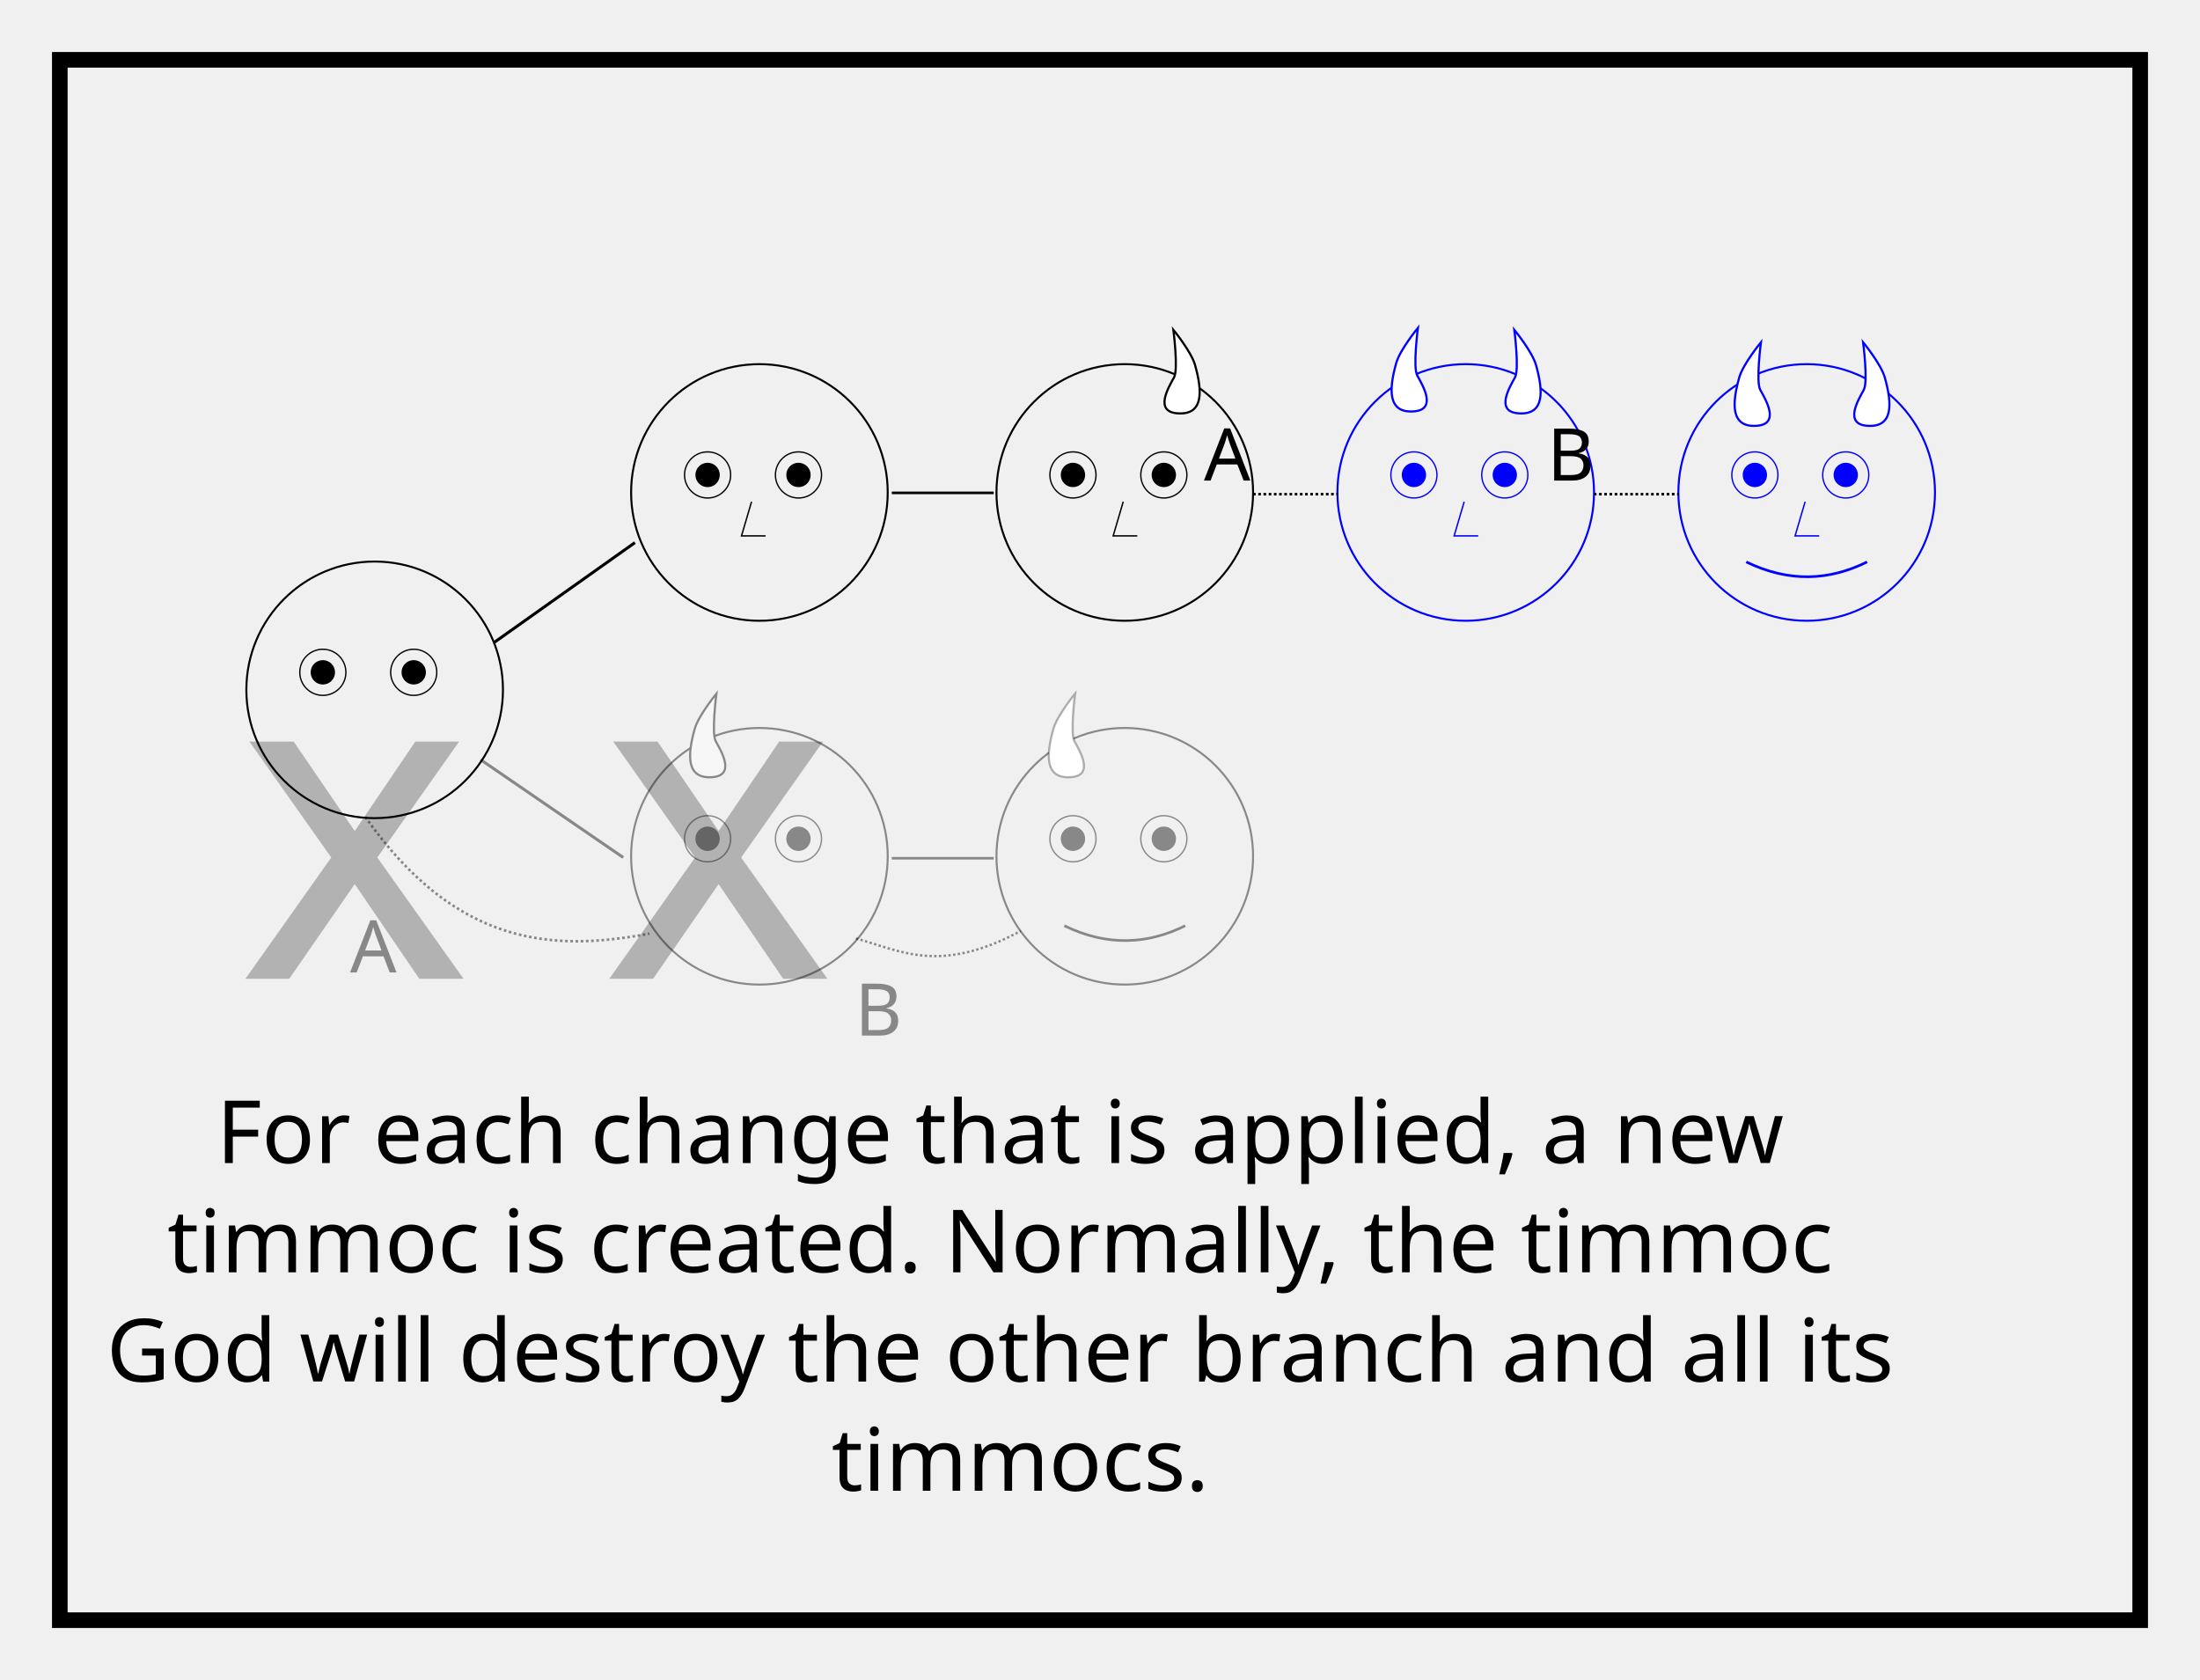
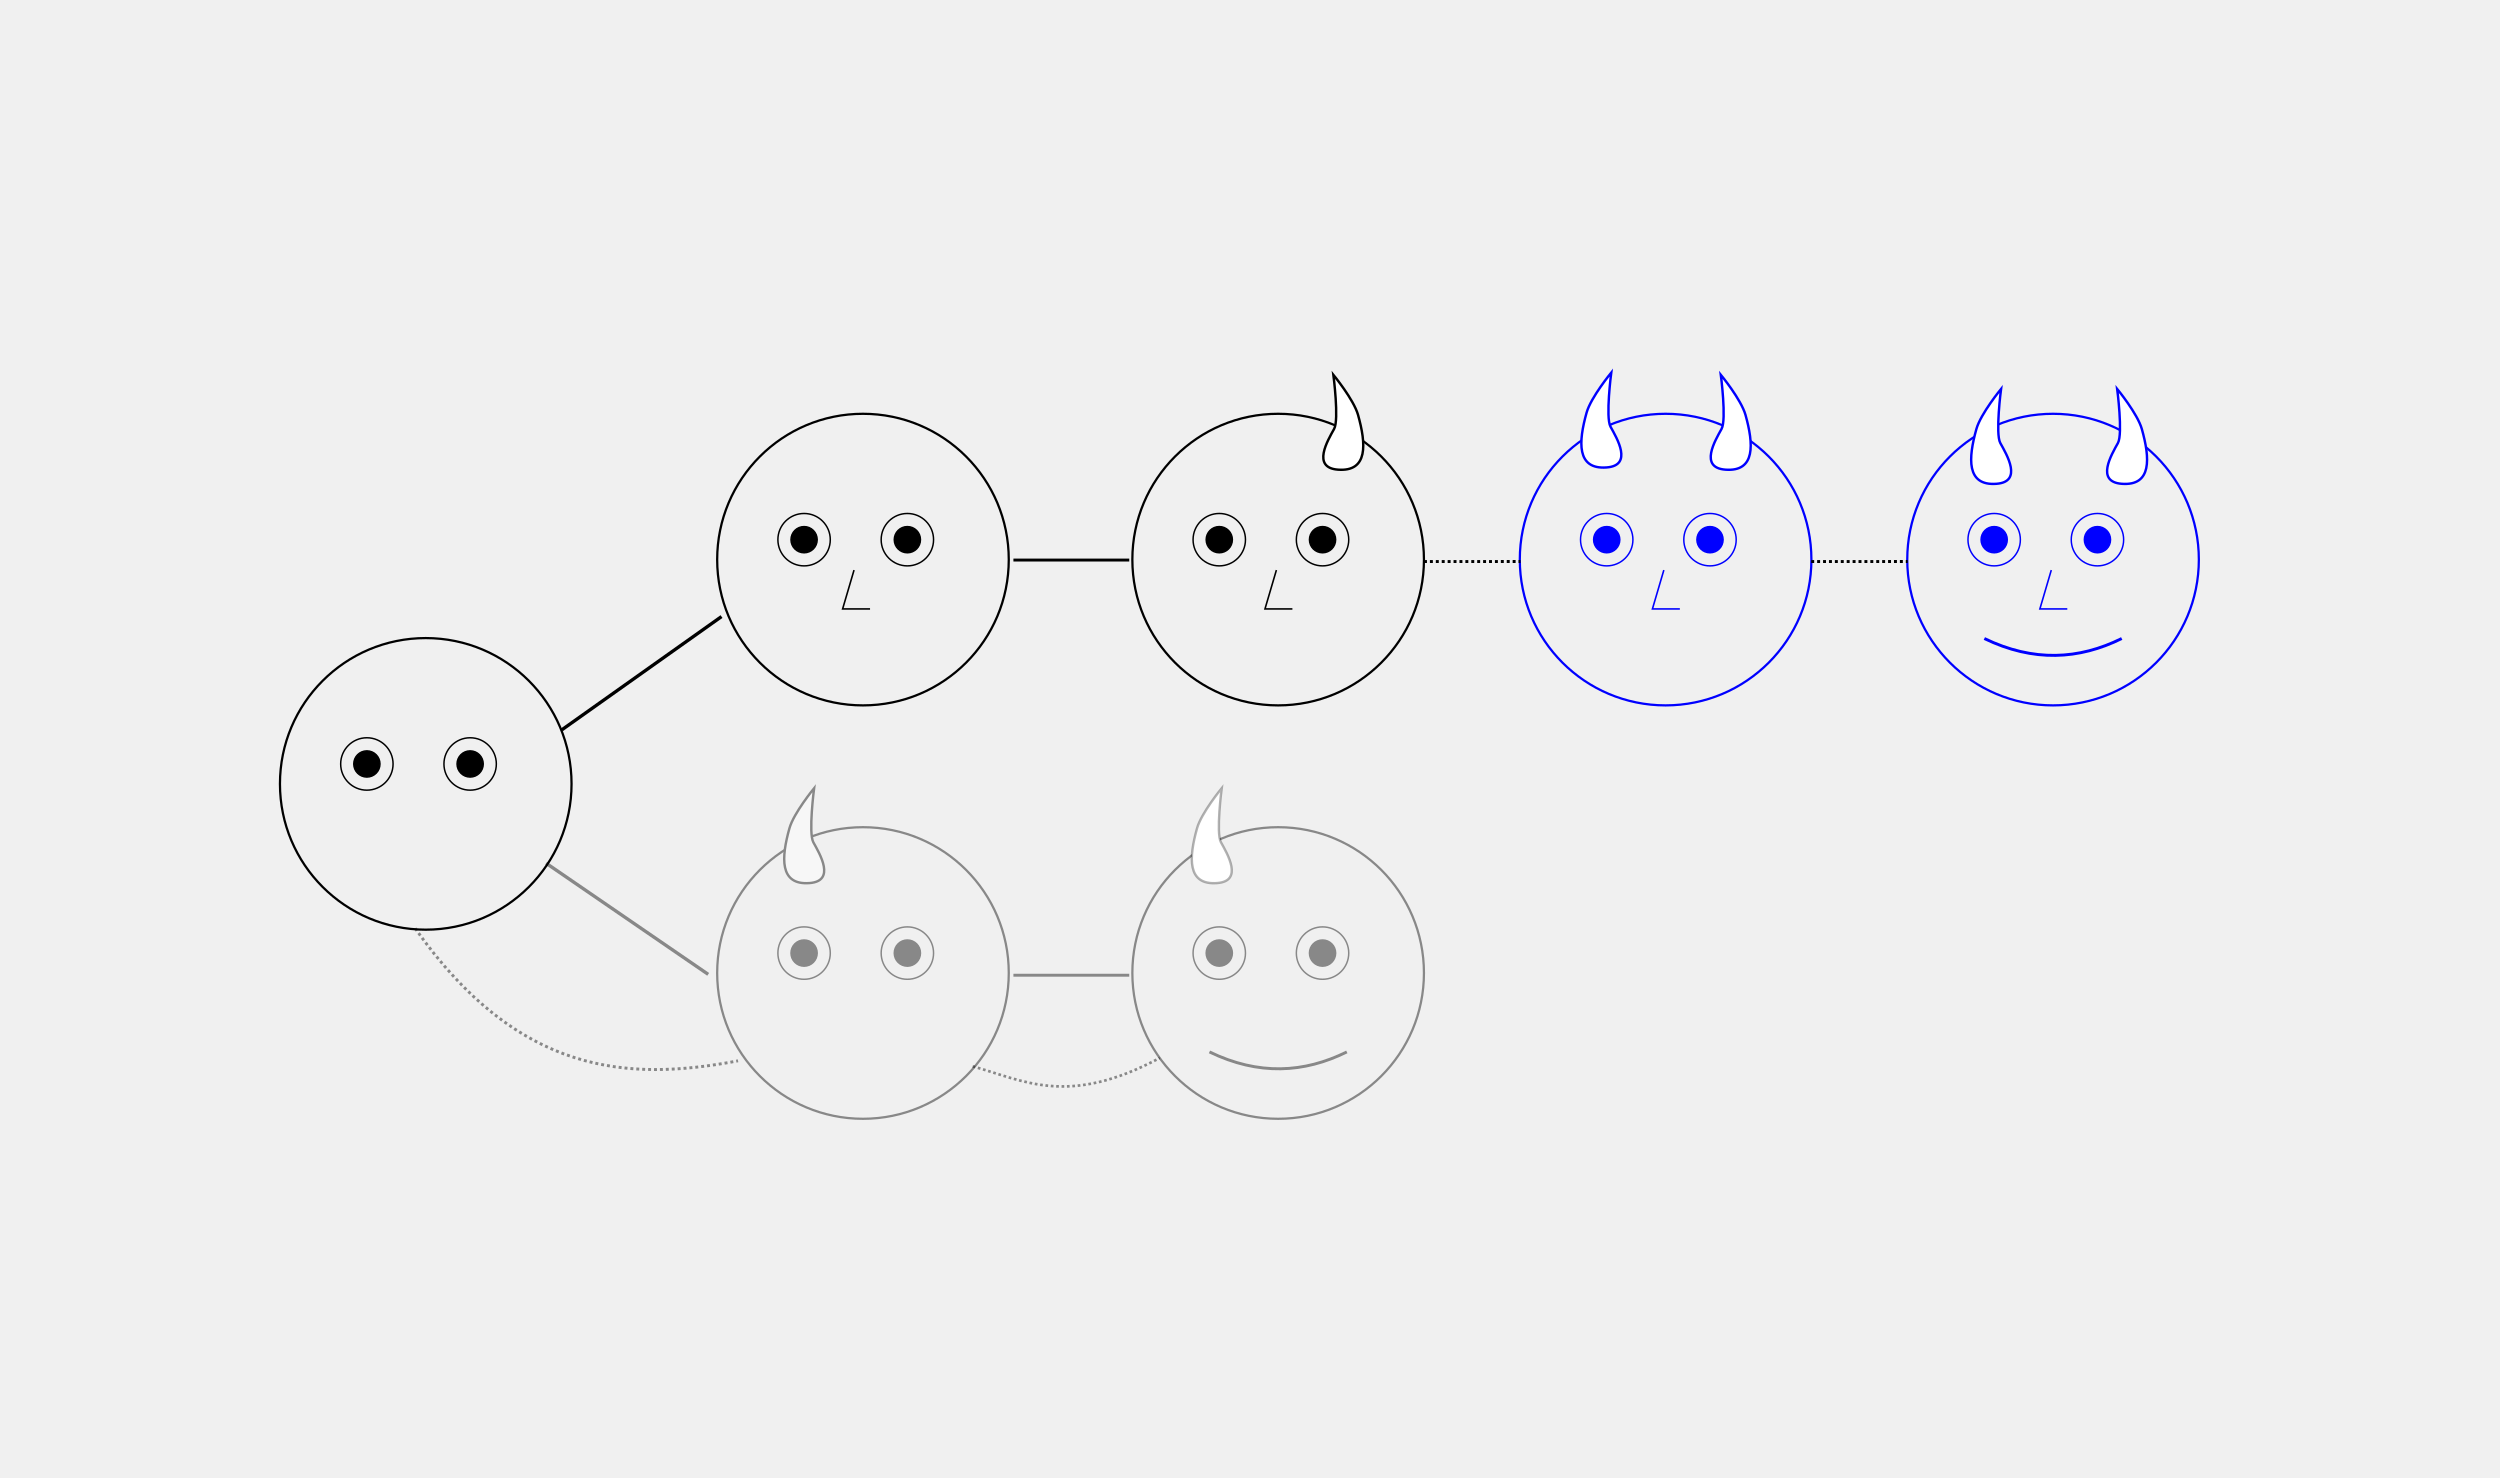
- <svg xmlns="http://www.w3.org/2000/svg" width="846" height="646" viewBox="0 0 846 646" id="svg2" version="1.1">
+ <svg xmlns="http://www.w3.org/2000/svg" width="846" height="500" viewBox="0 0 846 500" id="svg2" version="1.1">
  <defs id="defs4">
    <marker orient="auto" refY="0" refX="0" id="marker22638" style="overflow:visible">
      <path id="path22640" d="M 0,0 5,-5 -12.5,0 5,5 0,0 Z" style="fill:#000000;fill-opacity:1;fill-rule:evenodd;stroke:#000000;stroke-width:1pt;stroke-opacity:1" transform="matrix(-0.8,0,0,-0.8,-10,0)" />
    </marker>
    <marker orient="auto" refY="0" refX="0" id="marker18329" style="overflow:visible">
      <path id="path18331" d="M 0,0 5,-5 -12.5,0 5,5 0,0 Z" style="fill:#000000;fill-opacity:1;fill-rule:evenodd;stroke:#000000;stroke-width:1pt;stroke-opacity:1" transform="matrix(-0.8,0,0,-0.8,-10,0)" />
    </marker>
    <marker style="overflow:visible" id="marker11570" refX="0" refY="0" orient="auto">
      <path transform="matrix(-0.8,0,0,-0.8,-10,0)" style="fill:#000000;fill-opacity:1;fill-rule:evenodd;stroke:#000000;stroke-width:1pt;stroke-opacity:1" d="M 0,0 5,-5 -12.5,0 5,5 0,0 Z" id="path11572" />
    </marker>
    <marker style="overflow:visible" id="marker11326" refX="0" refY="0" orient="auto">
      <path transform="matrix(-0.8,0,0,-0.8,-10,0)" style="fill:#000000;fill-opacity:1;fill-rule:evenodd;stroke:#000000;stroke-width:1pt;stroke-opacity:1" d="M 0,0 5,-5 -12.5,0 5,5 0,0 Z" id="path11328" />
    </marker>
    <marker orient="auto" refY="0" refX="0" id="marker9818" style="overflow:visible">
      <path id="path9820" d="M 0,0 5,-5 -12.5,0 5,5 0,0 Z" style="fill:#000000;fill-opacity:1;fill-rule:evenodd;stroke:#000000;stroke-width:1pt;stroke-opacity:1" transform="matrix(-0.8,0,0,-0.8,-10,0)" />
    </marker>
    <marker style="overflow:visible" id="marker9572" refX="0" refY="0" orient="auto">
      <path transform="matrix(-0.8,0,0,-0.8,-10,0)" style="fill:#000000;fill-opacity:1;fill-rule:evenodd;stroke:#000000;stroke-width:1pt;stroke-opacity:1" d="M 0,0 5,-5 -12.5,0 5,5 0,0 Z" id="path9574" />
    </marker>
    <marker style="overflow:visible" id="marker9349" refX="0" refY="0" orient="auto">
      <path transform="matrix(-0.8,0,0,-0.8,-10,0)" style="fill:#000000;fill-opacity:1;fill-rule:evenodd;stroke:#000000;stroke-width:1pt;stroke-opacity:1" d="M 0,0 5,-5 -12.5,0 5,5 0,0 Z" id="path9351" />
    </marker>
    <marker style="overflow:visible" id="marker8273" refX="0" refY="0" orient="auto">
      <path transform="matrix(-0.8,0,0,-0.8,-10,0)" style="fill:#000000;fill-opacity:1;fill-rule:evenodd;stroke:#000000;stroke-width:1pt;stroke-opacity:1" d="M 0,0 5,-5 -12.5,0 5,5 0,0 Z" id="path8275" />
    </marker>
    <marker orient="auto" refY="0" refX="0" id="marker7296" style="overflow:visible">
      <path id="path7298" d="M 0,0 5,-5 -12.5,0 5,5 0,0 Z" style="fill:#000000;fill-opacity:1;fill-rule:evenodd;stroke:#000000;stroke-width:1pt;stroke-opacity:1" transform="matrix(-0.8,0,0,-0.8,-10,0)" />
    </marker>
    <marker orient="auto" refY="0" refX="0" id="marker7060" style="overflow:visible">
      <path id="path7062" d="M 0,0 5,-5 -12.5,0 5,5 0,0 Z" style="fill:#000000;fill-opacity:1;fill-rule:evenodd;stroke:#000000;stroke-width:1pt;stroke-opacity:1" transform="matrix(-0.8,0,0,-0.8,-10,0)" />
    </marker>
    <marker orient="auto" refY="0" refX="0" id="marker7724" style="overflow:visible">
      <path id="path7726" d="M 0,0 5,-5 -12.5,0 5,5 0,0 Z" style="fill:#000000;fill-opacity:1;fill-rule:evenodd;stroke:#000000;stroke-width:1pt;stroke-opacity:1" transform="matrix(-0.8,0,0,-0.8,-10,0)" />
    </marker>
    <marker style="overflow:visible" id="marker7176" refX="0" refY="0" orient="auto">
      <path transform="matrix(-0.8,0,0,-0.8,-10,0)" style="fill:#000000;fill-opacity:1;fill-rule:evenodd;stroke:#000000;stroke-width:1pt;stroke-opacity:1" d="M 0,0 5,-5 -12.5,0 5,5 0,0 Z" id="path7178" />
    </marker>
    <marker style="overflow:visible" id="marker6998" refX="0" refY="0" orient="auto">
      <path transform="matrix(-0.8,0,0,-0.8,-10,0)" style="fill:#000000;fill-opacity:1;fill-rule:evenodd;stroke:#000000;stroke-width:1pt;stroke-opacity:1" d="M 0,0 5,-5 -12.5,0 5,5 0,0 Z" id="path7000" />
    </marker>
    <marker orient="auto" refY="0" refX="0" id="marker6826" style="overflow:visible">
      <path id="path6828" d="M 0,0 5,-5 -12.5,0 5,5 0,0 Z" style="fill:#000000;fill-opacity:1;fill-rule:evenodd;stroke:#000000;stroke-width:1pt;stroke-opacity:1" transform="matrix(-0.8,0,0,-0.8,-10,0)" />
    </marker>
    <marker style="overflow:visible" id="marker6555" refX="0" refY="0" orient="auto">
      <path transform="matrix(-0.8,0,0,-0.8,-10,0)" style="fill:#000000;fill-opacity:1;fill-rule:evenodd;stroke:#000000;stroke-width:1pt;stroke-opacity:1" d="M 0,0 5,-5 -12.5,0 5,5 0,0 Z" id="path6557" />
    </marker>
    <marker orient="auto" refY="0" refX="0" id="marker6349" style="overflow:visible">
      <path id="path6351" d="M 0,0 5,-5 -12.5,0 5,5 0,0 Z" style="fill:#000000;fill-opacity:1;fill-rule:evenodd;stroke:#000000;stroke-width:1pt;stroke-opacity:1" transform="matrix(-0.8,0,0,-0.8,-10,0)" />
    </marker>
    <marker style="overflow:visible" id="marker6195" refX="0" refY="0" orient="auto">
      <path transform="matrix(-0.8,0,0,-0.8,-10,0)" style="fill:#000000;fill-opacity:1;fill-rule:evenodd;stroke:#000000;stroke-width:1pt;stroke-opacity:1" d="M 0,0 5,-5 -12.5,0 5,5 0,0 Z" id="path6197" />
    </marker>
    <marker orient="auto" refY="0" refX="0" id="marker5400" style="overflow:visible">
      <path id="path5402" d="M 0,0 5,-5 -12.5,0 5,5 0,0 Z" style="fill:#000000;fill-opacity:1;fill-rule:evenodd;stroke:#000000;stroke-width:1pt;stroke-opacity:1" transform="matrix(-0.8,0,0,-0.8,-10,0)" />
    </marker>
    <marker orient="auto" refY="0" refX="0" id="marker5120" style="overflow:visible">
      <path id="path5122" d="M 0,0 5,-5 -12.5,0 5,5 0,0 Z" style="fill:#000000;fill-opacity:1;fill-rule:evenodd;stroke:#000000;stroke-width:1pt;stroke-opacity:1" transform="matrix(-0.8,0,0,-0.8,-10,0)" />
    </marker>
    <marker orient="auto" refY="0" refX="0" id="marker14952" style="overflow:visible">
      <path id="path14954" d="M 0,0 5,-5 -12.5,0 5,5 0,0 Z" style="fill:#000000;fill-opacity:1;fill-rule:evenodd;stroke:#000000;stroke-width:1pt;stroke-opacity:1" transform="matrix(-0.8,0,0,-0.8,-10,0)" />
    </marker>
    <marker style="overflow:visible" id="marker12886" refX="0" refY="0" orient="auto">
      <path transform="matrix(-0.8,0,0,-0.8,-10,0)" style="fill:#000000;fill-opacity:1;fill-rule:evenodd;stroke:#000000;stroke-width:1pt;stroke-opacity:1" d="M 0,0 5,-5 -12.5,0 5,5 0,0 Z" id="path12888" />
    </marker>
    <marker style="overflow:visible" id="marker11987" refX="0" refY="0" orient="auto">
      <path transform="matrix(-0.8,0,0,-0.8,-10,0)" style="fill:#000000;fill-opacity:1;fill-rule:evenodd;stroke:#000000;stroke-width:1pt;stroke-opacity:1" d="M 0,0 5,-5 -12.5,0 5,5 0,0 Z" id="path11989" />
    </marker>
    <marker style="overflow:visible" id="marker11408" refX="0" refY="0" orient="auto">
      <path transform="matrix(-0.8,0,0,-0.8,-10,0)" style="fill:#000000;fill-opacity:1;fill-rule:evenodd;stroke:#000000;stroke-width:1pt;stroke-opacity:1" d="M 0,0 5,-5 -12.5,0 5,5 0,0 Z" id="path11410" />
    </marker>
    <marker orient="auto" refY="0" refX="0" id="marker11332" style="overflow:visible">
      <path id="path11334" d="M 0,0 5,-5 -12.5,0 5,5 0,0 Z" style="fill:#000000;fill-opacity:1;fill-rule:evenodd;stroke:#000000;stroke-width:1pt;stroke-opacity:1" transform="matrix(-0.8,0,0,-0.8,-10,0)" />
    </marker>
    <marker orient="auto" refY="0" refX="0" id="marker9287" style="overflow:visible">
      <path id="path9289" d="M 0,0 5,-5 -12.5,0 5,5 0,0 Z" style="fill:#000000;fill-opacity:1;fill-rule:evenodd;stroke:#000000;stroke-width:1pt;stroke-opacity:1" transform="matrix(-0.8,0,0,-0.8,-10,0)" />
    </marker>
    <marker style="overflow:visible" id="marker4941" refX="0" refY="0" orient="auto">
      <path transform="matrix(-0.8,0,0,-0.8,-10,0)" style="fill:#000000;fill-opacity:1;fill-rule:evenodd;stroke:#000000;stroke-width:1pt;stroke-opacity:1" d="M 0,0 5,-5 -12.5,0 5,5 0,0 Z" id="path4943" />
    </marker>
  </defs>
  <g id="layer1" transform="translate(22.99988,-17201.564)">
    <g id="g24012">
-       <rect style="opacity:1;fill:none;fill-opacity:1;stroke:#000000;stroke-width:6;stroke-linejoin:miter;stroke-miterlimit:4;stroke-dasharray:none;stroke-dashoffset:0;stroke-opacity:1" id="rect6338" width="800" height="600" x="-2.2083461e-07" y="17224.564" />
-       <text xml:space="preserve" style="font-style:normal;font-weight:normal;font-size:33.601px;line-height:125%;font-family:sans-serif;letter-spacing:0px;word-spacing:0px;fill:#000000;fill-opacity:1;stroke:none;stroke-width:1px;stroke-linecap:butt;stroke-linejoin:miter;stroke-opacity:1" x="399.918" y="17648.793" id="text6340">
-         <tspan id="tspan6732" style="text-align:center;text-anchor:middle" x="405.267" y="17648.793">For each change that is applied, a new </tspan>
-         <tspan id="tspan6738" style="text-align:center;text-anchor:middle" x="405.267" y="17690.795">timmoc is created. Normally, the timmoc </tspan>
-         <tspan id="tspan6758" style="text-align:center;text-anchor:middle" x="405.267" y="17732.797">God will destroy the other branch and all its </tspan>
-         <tspan id="tspan8502" style="text-align:center;text-anchor:middle" x="399.918" y="17774.797">timmocs.</tspan>
-       </text>
      <g id="g6350" transform="matrix(0.354175,0,0,0.354175,130.5436,17138.421)">
        <circle style="opacity:1;fill:none;fill-opacity:1;stroke:#000000;stroke-width:2.155;stroke-linejoin:miter;stroke-miterlimit:4;stroke-dasharray:none;stroke-dashoffset:0;stroke-opacity:1" id="circle6352" cx="391.008" cy="712.951" r="139.303" />
        <g id="g6354" transform="matrix(0.2382626,0,0,0.2382626,449.3148,684.8322)">
          <circle r="105.056" cy="38.169" cx="-480.833" id="circle6356" style="opacity:1;fill:none;fill-opacity:1;stroke:#000000;stroke-width:6;stroke-linejoin:miter;stroke-miterlimit:4;stroke-dasharray:none;stroke-dashoffset:0;stroke-opacity:1" />
          <circle r="52.528" cy="38.169" cx="-480.833" id="circle6358" style="opacity:1;fill:#000000;fill-opacity:1;stroke:#000000;stroke-width:6;stroke-linejoin:miter;stroke-miterlimit:4;stroke-dasharray:none;stroke-dashoffset:0;stroke-opacity:1" />
        </g>
        <g transform="matrix(0.2382626,0,0,0.2382626,547.9881,684.8322)" id="g6360">
          <circle style="opacity:1;fill:none;fill-opacity:1;stroke:#000000;stroke-width:6;stroke-linejoin:miter;stroke-miterlimit:4;stroke-dasharray:none;stroke-dashoffset:0;stroke-opacity:1" id="circle6362" cx="-480.833" cy="38.169" r="105.056" />
          <circle style="opacity:1;fill:#000000;fill-opacity:1;stroke:#000000;stroke-width:6;stroke-linejoin:miter;stroke-miterlimit:4;stroke-dasharray:none;stroke-dashoffset:0;stroke-opacity:1" id="circle6364" cx="-480.833" cy="38.169" r="52.528" />
        </g>
      </g>
      <path id="path6366" d="m 266.007,17394.48 -3.868,13.152 9.284,0" style="fill:none;fill-rule:evenodd;stroke:#000000;stroke-width:0.542px;stroke-linecap:butt;stroke-linejoin:miter;stroke-opacity:1" />
      <path id="path6368" d="m 319.941,17391.087 39.197,0" style="fill:none;fill-rule:evenodd;stroke:#000000;stroke-width:0.991;stroke-linecap:butt;stroke-linejoin:miter;stroke-miterlimit:4;stroke-dasharray:none;stroke-opacity:1" />
      <circle style="opacity:1;fill:none;fill-opacity:1;stroke:#0000ff;stroke-width:0.763;stroke-linejoin:miter;stroke-miterlimit:4;stroke-dasharray:none;stroke-dashoffset:0;stroke-opacity:1" id="circle6376" cx="671.752" cy="17390.93" r="49.338" />
      <circle style="opacity:1;fill:none;fill-opacity:1;stroke:#0000ff;stroke-width:0.506;stroke-linejoin:miter;stroke-miterlimit:4;stroke-dasharray:none;stroke-dashoffset:0;stroke-opacity:1" id="circle6380" cx="651.827" cy="17384.191" r="8.865" />
      <circle style="opacity:1;fill:#0000ff;fill-opacity:1;stroke:#0000ff;stroke-width:0.506;stroke-linejoin:miter;stroke-miterlimit:4;stroke-dasharray:none;stroke-dashoffset:0;stroke-opacity:1" id="circle6382" cx="651.827" cy="17384.191" r="4.433" />
      <circle r="8.865" cy="17384.191" cx="686.775" id="circle6386" style="opacity:1;fill:none;fill-opacity:1;stroke:#0000ff;stroke-width:0.506;stroke-linejoin:miter;stroke-miterlimit:4;stroke-dasharray:none;stroke-dashoffset:0;stroke-opacity:1" />
      <circle r="4.433" cy="17384.191" cx="686.775" id="circle6388" style="opacity:1;fill:#0000ff;fill-opacity:1;stroke:#0000ff;stroke-width:0.506;stroke-linejoin:miter;stroke-miterlimit:4;stroke-dasharray:none;stroke-dashoffset:0;stroke-opacity:1" />
      <path style="fill:none;fill-rule:evenodd;stroke:#0000ff;stroke-width:0.542px;stroke-linecap:butt;stroke-linejoin:miter;stroke-opacity:1" d="m 671.159,17394.48 -3.868,13.152 9.284,0" id="path6390" />
      <path id="path6392" d="m 648.509,17417.639 c 16.645,8.058 32.011,7.154 46.483,0" style="fill:none;fill-rule:evenodd;stroke:#0000ff;stroke-width:1px;stroke-linecap:butt;stroke-linejoin:miter;stroke-opacity:1" />
      <path id="path6394" d="m 693.701,17351.499 c 1.736,-3.126 -0.253,-18.322 -0.253,-18.322 0,0 6.902,8.398 8.349,13.569 2.756,9.847 3.481,19.316 -6.795,18.537 -8.97,-0.674 -3.472,-9.874 -1.301,-13.784 z" style="opacity:1;fill:#ffffff;fill-opacity:1;stroke:#0000ff;stroke-width:0.824;stroke-linejoin:miter;stroke-miterlimit:4;stroke-dasharray:none;stroke-dashoffset:0;stroke-opacity:1" />
      <path style="opacity:1;fill:#ffffff;fill-opacity:1;stroke:#0000ff;stroke-width:0.824;stroke-linejoin:miter;stroke-miterlimit:4;stroke-dasharray:none;stroke-dashoffset:0;stroke-opacity:1" d="m 653.908,17351.499 c -1.736,-3.126 0.253,-18.322 0.253,-18.322 0,0 -6.902,8.398 -8.349,13.569 -2.756,9.847 -3.481,19.316 6.795,18.537 8.97,-0.674 3.472,-9.874 1.301,-13.784 z" id="path6396" />
      <g id="g6398" transform="matrix(0.354175,0,0,0.354175,-17.41137,17214.318)">
        <circle style="opacity:1;fill:none;fill-opacity:1;stroke:#000000;stroke-width:2.155;stroke-linejoin:miter;stroke-miterlimit:4;stroke-dasharray:none;stroke-dashoffset:0;stroke-opacity:1" id="circle6400" cx="391.008" cy="712.951" r="139.303" />
        <g id="g6402" transform="matrix(0.2382626,0,0,0.2382626,449.3148,684.8322)">
          <circle r="105.056" cy="38.169" cx="-480.833" id="circle6404" style="opacity:1;fill:none;fill-opacity:1;stroke:#000000;stroke-width:6;stroke-linejoin:miter;stroke-miterlimit:4;stroke-dasharray:none;stroke-dashoffset:0;stroke-opacity:1" />
          <circle r="52.528" cy="38.169" cx="-480.833" id="circle6406" style="opacity:1;fill:#000000;fill-opacity:1;stroke:#000000;stroke-width:6;stroke-linejoin:miter;stroke-miterlimit:4;stroke-dasharray:none;stroke-dashoffset:0;stroke-opacity:1" />
        </g>
        <g transform="matrix(0.2382626,0,0,0.2382626,547.9881,684.8322)" id="g6408">
          <circle style="opacity:1;fill:none;fill-opacity:1;stroke:#000000;stroke-width:6;stroke-linejoin:miter;stroke-miterlimit:4;stroke-dasharray:none;stroke-dashoffset:0;stroke-opacity:1" id="circle6410" cx="-480.833" cy="38.169" r="105.056" />
          <circle style="opacity:1;fill:#000000;fill-opacity:1;stroke:#000000;stroke-width:6;stroke-linejoin:miter;stroke-miterlimit:4;stroke-dasharray:none;stroke-dashoffset:0;stroke-opacity:1" id="circle6412" cx="-480.833" cy="38.169" r="52.528" />
        </g>
      </g>
      <path style="opacity:0.436;fill:none;fill-rule:evenodd;stroke:#000000;stroke-width:1.137;stroke-linecap:butt;stroke-linejoin:miter;stroke-miterlimit:4;stroke-dasharray:none;stroke-opacity:1" d="m 161.806,17493.676 54.843,37.606" id="path6414" />
      <path style="opacity:0.436;fill:none;fill-rule:evenodd;stroke:#000000;stroke-width:0.991;stroke-linecap:butt;stroke-linejoin:miter;stroke-miterlimit:4;stroke-dasharray:none;stroke-opacity:1" d="m 319.941,17531.581 39.197,0" id="path6416" />
      <g style="opacity:0.436" transform="translate(-66.88318,14814.389)" id="g6418">
        <g id="g6420" transform="matrix(0.354175,0,0,0.354175,337.9239,2463.928)">
          <circle style="opacity:1;fill:none;fill-opacity:1;stroke:#000000;stroke-width:2.155;stroke-linejoin:miter;stroke-miterlimit:4;stroke-dasharray:none;stroke-dashoffset:0;stroke-opacity:1" id="circle6422" cx="391.008" cy="712.951" r="139.303" />
          <g id="g6424" transform="matrix(0.2382626,0,0,0.2382626,449.3148,684.8322)">
            <circle r="105.056" cy="38.169" cx="-480.833" id="circle6426" style="opacity:1;fill:none;fill-opacity:1;stroke:#000000;stroke-width:6;stroke-linejoin:miter;stroke-miterlimit:4;stroke-dasharray:none;stroke-dashoffset:0;stroke-opacity:1" />
            <circle r="52.528" cy="38.169" cx="-480.833" id="circle6428" style="opacity:1;fill:#000000;fill-opacity:1;stroke:#000000;stroke-width:6;stroke-linejoin:miter;stroke-miterlimit:4;stroke-dasharray:none;stroke-dashoffset:0;stroke-opacity:1" />
          </g>
          <g transform="matrix(0.2382626,0,0,0.2382626,547.9881,684.8322)" id="g6430">
            <circle style="opacity:1;fill:none;fill-opacity:1;stroke:#000000;stroke-width:6;stroke-linejoin:miter;stroke-miterlimit:4;stroke-dasharray:none;stroke-dashoffset:0;stroke-opacity:1" id="circle6432" cx="-480.833" cy="38.169" r="105.056" />
            <circle style="opacity:1;fill:#000000;fill-opacity:1;stroke:#000000;stroke-width:6;stroke-linejoin:miter;stroke-miterlimit:4;stroke-dasharray:none;stroke-dashoffset:0;stroke-opacity:1" id="circle6434" cx="-480.833" cy="38.169" r="52.528" />
          </g>
        </g>
      </g>
      <path id="path6436" d="m 386.283,17557.536 c 16.645,8.058 32.011,7.154 46.483,0" style="opacity:0.436;fill:none;fill-rule:evenodd;stroke:#000000;stroke-width:1px;stroke-linecap:butt;stroke-linejoin:miter;stroke-opacity:1" />
      <g style="opacity:0.436" transform="translate(-46.88318,7567.998)" id="g6438">
        <g id="g6440" transform="matrix(0.354175,0,0,0.354175,177.4268,9710.319)">
          <circle style="opacity:1;fill:none;fill-opacity:1;stroke:#000000;stroke-width:2.155;stroke-linejoin:miter;stroke-miterlimit:4;stroke-dasharray:none;stroke-dashoffset:0;stroke-opacity:1" id="circle6442" cx="391.008" cy="712.951" r="139.303" />
          <g id="g6444" transform="matrix(0.2382626,0,0,0.2382626,449.3148,684.8322)">
            <circle r="105.056" cy="38.169" cx="-480.833" id="circle6446" style="opacity:1;fill:none;fill-opacity:1;stroke:#000000;stroke-width:6;stroke-linejoin:miter;stroke-miterlimit:4;stroke-dasharray:none;stroke-dashoffset:0;stroke-opacity:1" />
            <circle r="52.528" cy="38.169" cx="-480.833" id="circle6448" style="opacity:1;fill:#000000;fill-opacity:1;stroke:#000000;stroke-width:6;stroke-linejoin:miter;stroke-miterlimit:4;stroke-dasharray:none;stroke-dashoffset:0;stroke-opacity:1" />
          </g>
          <g transform="matrix(0.2382626,0,0,0.2382626,547.9881,684.8322)" id="g6450">
            <circle style="opacity:1;fill:none;fill-opacity:1;stroke:#000000;stroke-width:6;stroke-linejoin:miter;stroke-miterlimit:4;stroke-dasharray:none;stroke-dashoffset:0;stroke-opacity:1" id="circle6452" cx="-480.833" cy="38.169" r="105.056" />
            <circle style="opacity:1;fill:#000000;fill-opacity:1;stroke:#000000;stroke-width:6;stroke-linejoin:miter;stroke-miterlimit:4;stroke-dasharray:none;stroke-dashoffset:0;stroke-opacity:1" id="circle6454" cx="-480.833" cy="38.169" r="52.528" />
          </g>
        </g>
        <path style="opacity:1;fill:#ffffff;fill-opacity:1;stroke:#000000;stroke-width:0.824;stroke-linejoin:miter;stroke-miterlimit:4;stroke-dasharray:none;stroke-dashoffset:0;stroke-opacity:1" d="m 299.126,9918.613 c -1.736,-3.126 0.253,-18.322 0.253,-18.322 0,0 -6.902,8.398 -8.349,13.569 -2.756,9.847 -3.481,19.316 6.795,18.537 8.97,-0.675 3.472,-9.874 1.301,-13.784 z" id="path6456" />
      </g>
      <g transform="translate(-60.88318,7567.998)" id="g6458">
        <g transform="translate(-6,7106.494)" id="g6460">
          <g id="g6462" transform="matrix(0.354175,0,0,0.354175,337.9239,2463.928)">
            <circle style="opacity:1;fill:none;fill-opacity:1;stroke:#000000;stroke-width:2.155;stroke-linejoin:miter;stroke-miterlimit:4;stroke-dasharray:none;stroke-dashoffset:0;stroke-opacity:1" id="circle6464" cx="391.008" cy="712.951" r="139.303" />
            <g id="g6466" transform="matrix(0.2382626,0,0,0.2382626,449.3148,684.8322)">
              <circle r="105.056" cy="38.169" cx="-480.833" id="circle6468" style="opacity:1;fill:none;fill-opacity:1;stroke:#000000;stroke-width:6;stroke-linejoin:miter;stroke-miterlimit:4;stroke-dasharray:none;stroke-dashoffset:0;stroke-opacity:1" />
              <circle r="52.528" cy="38.169" cx="-480.833" id="circle6470" style="opacity:1;fill:#000000;fill-opacity:1;stroke:#000000;stroke-width:6;stroke-linejoin:miter;stroke-miterlimit:4;stroke-dasharray:none;stroke-dashoffset:0;stroke-opacity:1" />
            </g>
            <g transform="matrix(0.2382626,0,0,0.2382626,547.9881,684.8322)" id="g6472">
              <circle style="opacity:1;fill:none;fill-opacity:1;stroke:#000000;stroke-width:6;stroke-linejoin:miter;stroke-miterlimit:4;stroke-dasharray:none;stroke-dashoffset:0;stroke-opacity:1" id="circle6474" cx="-480.833" cy="38.169" r="105.056" />
              <circle style="opacity:1;fill:#000000;fill-opacity:1;stroke:#000000;stroke-width:6;stroke-linejoin:miter;stroke-miterlimit:4;stroke-dasharray:none;stroke-dashoffset:0;stroke-opacity:1" id="circle6476" cx="-480.833" cy="38.169" r="52.528" />
            </g>
          </g>
        </g>
        <path style="fill:none;fill-rule:evenodd;stroke:#000000;stroke-width:0.542px;stroke-linecap:butt;stroke-linejoin:miter;stroke-opacity:1" d="m 469.816,9826.481 -3.868,13.152 9.284,0" id="path6478" />
        <path id="path6480" d="m 489.346,9778.716 c 1.736,-3.126 -0.253,-18.322 -0.253,-18.322 0,0 6.902,8.398 8.349,13.569 2.756,9.847 3.481,19.316 -6.795,18.537 -8.97,-0.675 -3.472,-9.874 -1.301,-13.784 z" style="opacity:1;fill:#ffffff;fill-opacity:1;stroke:#000000;stroke-width:0.824;stroke-linejoin:miter;stroke-miterlimit:4;stroke-dasharray:none;stroke-dashoffset:0;stroke-opacity:1" />
      </g>
      <path style="opacity:1;fill:#ffffff;fill-opacity:1;stroke:#000000;stroke-width:0.824;stroke-linejoin:miter;stroke-miterlimit:4;stroke-dasharray:none;stroke-dashoffset:0;stroke-opacity:0.302" d="m 390.174,17486.611 c -1.736,-3.125 0.253,-18.322 0.253,-18.322 0,0 -6.902,8.398 -8.349,13.569 -2.756,9.847 -3.481,19.316 6.795,18.538 8.97,-0.675 3.472,-9.875 1.301,-13.785 z" id="path6482" />
      <path id="path6484" d="m 167.071,17448.57 54.09,-38.359" style="fill:none;fill-rule:evenodd;stroke:#000000;stroke-width:1.137;stroke-linecap:butt;stroke-linejoin:miter;stroke-miterlimit:4;stroke-dasharray:none;stroke-opacity:1" />
      <path id="path6486" d="m 117.487,17515.72 c 34.917,49.583 71.888,51.917 109.269,44.828" style="opacity:0.436;fill:none;fill-rule:evenodd;stroke:#000000;stroke-width:1;stroke-linecap:butt;stroke-linejoin:miter;stroke-miterlimit:4;stroke-dasharray:1, 1;stroke-dashoffset:0;stroke-opacity:1" />
-       <text id="text6488" y="17575.49" x="146.016" style="font-style:normal;font-weight:normal;font-size:27.973px;line-height:125%;font-family:sans-serif;text-align:center;letter-spacing:0px;word-spacing:0px;text-anchor:middle;opacity:0.436;fill:#000000;fill-opacity:1;stroke:none;stroke-width:1px;stroke-linecap:butt;stroke-linejoin:miter;stroke-opacity:1" xml:space="preserve">
-         <tspan y="17575.49" x="146.016" id="tspan6490">A</tspan>
-       </text>
      <path id="path6492" d="m 306.144,17562.406 c 17.407,4.837 32.143,13.849 63.309,-2.815" style="opacity:0.436;fill:none;fill-rule:evenodd;stroke:#000000;stroke-width:0.911;stroke-linecap:butt;stroke-linejoin:miter;stroke-miterlimit:4;stroke-dasharray:0.911, 0.911;stroke-dashoffset:0;stroke-opacity:1" />
-       <text xml:space="preserve" style="font-style:normal;font-weight:normal;font-size:27.973px;line-height:125%;font-family:sans-serif;text-align:center;letter-spacing:0px;word-spacing:0px;text-anchor:middle;opacity:0.436;fill:#000000;fill-opacity:1;stroke:none;stroke-width:1px;stroke-linecap:butt;stroke-linejoin:miter;stroke-opacity:1" x="340.272" y="17599.773" id="text6494">
-         <tspan id="tspan6496" x="340.272" y="17599.773">B</tspan>
-       </text>
      <circle r="49.338" cy="17390.93" cx="540.639" id="circle6506" style="opacity:1;fill:none;fill-opacity:1;stroke:#0000ff;stroke-width:0.763;stroke-linejoin:miter;stroke-miterlimit:4;stroke-dasharray:none;stroke-dashoffset:0;stroke-opacity:1" />
      <circle r="8.865" cy="17384.191" cx="520.714" id="circle6510" style="opacity:1;fill:none;fill-opacity:1;stroke:#0000ff;stroke-width:0.506;stroke-linejoin:miter;stroke-miterlimit:4;stroke-dasharray:none;stroke-dashoffset:0;stroke-opacity:1" />
      <circle r="4.433" cy="17384.191" cx="520.714" id="circle6512" style="opacity:1;fill:#0000ff;fill-opacity:1;stroke:#0000ff;stroke-width:0.506;stroke-linejoin:miter;stroke-miterlimit:4;stroke-dasharray:none;stroke-dashoffset:0;stroke-opacity:1" />
      <circle style="opacity:1;fill:none;fill-opacity:1;stroke:#0000ff;stroke-width:0.506;stroke-linejoin:miter;stroke-miterlimit:4;stroke-dasharray:none;stroke-dashoffset:0;stroke-opacity:1" id="circle6516" cx="555.662" cy="17384.191" r="8.865" />
      <circle style="opacity:1;fill:#0000ff;fill-opacity:1;stroke:#0000ff;stroke-width:0.506;stroke-linejoin:miter;stroke-miterlimit:4;stroke-dasharray:none;stroke-dashoffset:0;stroke-opacity:1" id="circle6518" cx="555.662" cy="17384.191" r="4.433" />
      <path id="path6520" d="m 540.046,17394.48 -3.868,13.152 9.284,0" style="fill:none;fill-rule:evenodd;stroke:#0000ff;stroke-width:0.542px;stroke-linecap:butt;stroke-linejoin:miter;stroke-opacity:1" />
      <path style="opacity:1;fill:#ffffff;fill-opacity:1;stroke:#0000ff;stroke-width:0.824;stroke-linejoin:miter;stroke-miterlimit:4;stroke-dasharray:none;stroke-dashoffset:0;stroke-opacity:1" d="m 559.576,17346.714 c 1.736,-3.125 -0.253,-18.322 -0.253,-18.322 0,0 6.902,8.398 8.349,13.569 2.756,9.847 3.481,19.316 -6.795,18.538 -8.97,-0.675 -3.472,-9.875 -1.301,-13.785 z" id="path6522" />
      <path id="path6524" d="m 521.999,17345.962 c -1.736,-3.126 0.253,-18.322 0.253,-18.322 0,0 -6.902,8.397 -8.349,13.569 -2.756,9.847 -3.481,19.316 6.795,18.537 8.97,-0.675 3.472,-9.875 1.301,-13.784 z" style="opacity:1;fill:#ffffff;fill-opacity:1;stroke:#0000ff;stroke-width:0.824;stroke-linejoin:miter;stroke-miterlimit:4;stroke-dasharray:none;stroke-dashoffset:0;stroke-opacity:1" />
      <path id="path6526" d="m 458.882,17391.587 32.638,-0.01" style="fill:none;fill-rule:evenodd;stroke:#000000;stroke-width:1;stroke-linecap:butt;stroke-linejoin:miter;stroke-miterlimit:4;stroke-dasharray:1, 1;stroke-dashoffset:0;stroke-opacity:1" />
-       <text xml:space="preserve" style="font-style:normal;font-weight:normal;font-size:27.973px;line-height:125%;font-family:sans-serif;text-align:center;letter-spacing:0px;word-spacing:0px;text-anchor:middle;fill:#000000;fill-opacity:1;stroke:none;stroke-width:1px;stroke-linecap:butt;stroke-linejoin:miter;stroke-opacity:1" x="474.37" y="17386.348" id="text6528">
-         <tspan id="tspan6530" x="474.37" y="17386.348">A</tspan>
-       </text>
      <path style="fill:none;fill-rule:evenodd;stroke:#000000;stroke-width:1;stroke-linecap:butt;stroke-linejoin:miter;stroke-miterlimit:4;stroke-dasharray:1, 1;stroke-dashoffset:0;stroke-opacity:1" d="m 589.92,17391.587 32.638,-0.01" id="path6532" />
-       <text id="text6534" y="17386.348" x="606.485" style="font-style:normal;font-weight:normal;font-size:27.973px;line-height:125%;font-family:sans-serif;text-align:center;letter-spacing:0px;word-spacing:0px;text-anchor:middle;fill:#000000;fill-opacity:1;stroke:none;stroke-width:1px;stroke-linecap:butt;stroke-linejoin:miter;stroke-opacity:1" xml:space="preserve">
-         <tspan y="17386.348" x="606.485" id="tspan6536">B</tspan>
-       </text>
-       <text id="text6713" y="17577.926" x="268.143" style="font-style:normal;font-weight:normal;font-size:170.134px;line-height:125%;font-family:sans-serif;text-align:center;letter-spacing:0px;word-spacing:0px;text-anchor:middle;fill:#000000;fill-opacity:0.258;stroke:none;stroke-width:1px;stroke-linecap:butt;stroke-linejoin:miter;stroke-opacity:1" xml:space="preserve">
-         <tspan y="17577.926" x="268.143" id="tspan6715">x</tspan>
-       </text>
-       <text xml:space="preserve" style="font-style:normal;font-weight:normal;font-size:170.134px;line-height:125%;font-family:sans-serif;text-align:center;letter-spacing:0px;word-spacing:0px;text-anchor:middle;fill:#000000;fill-opacity:0.258;stroke:none;stroke-width:1px;stroke-linecap:butt;stroke-linejoin:miter;stroke-opacity:1" x="408.06" y="17577.926" id="text6717">
-         <tspan id="tspan6719" x="408.06" y="17577.926">x</tspan>
-       </text>
    </g>
  </g>
</svg>
